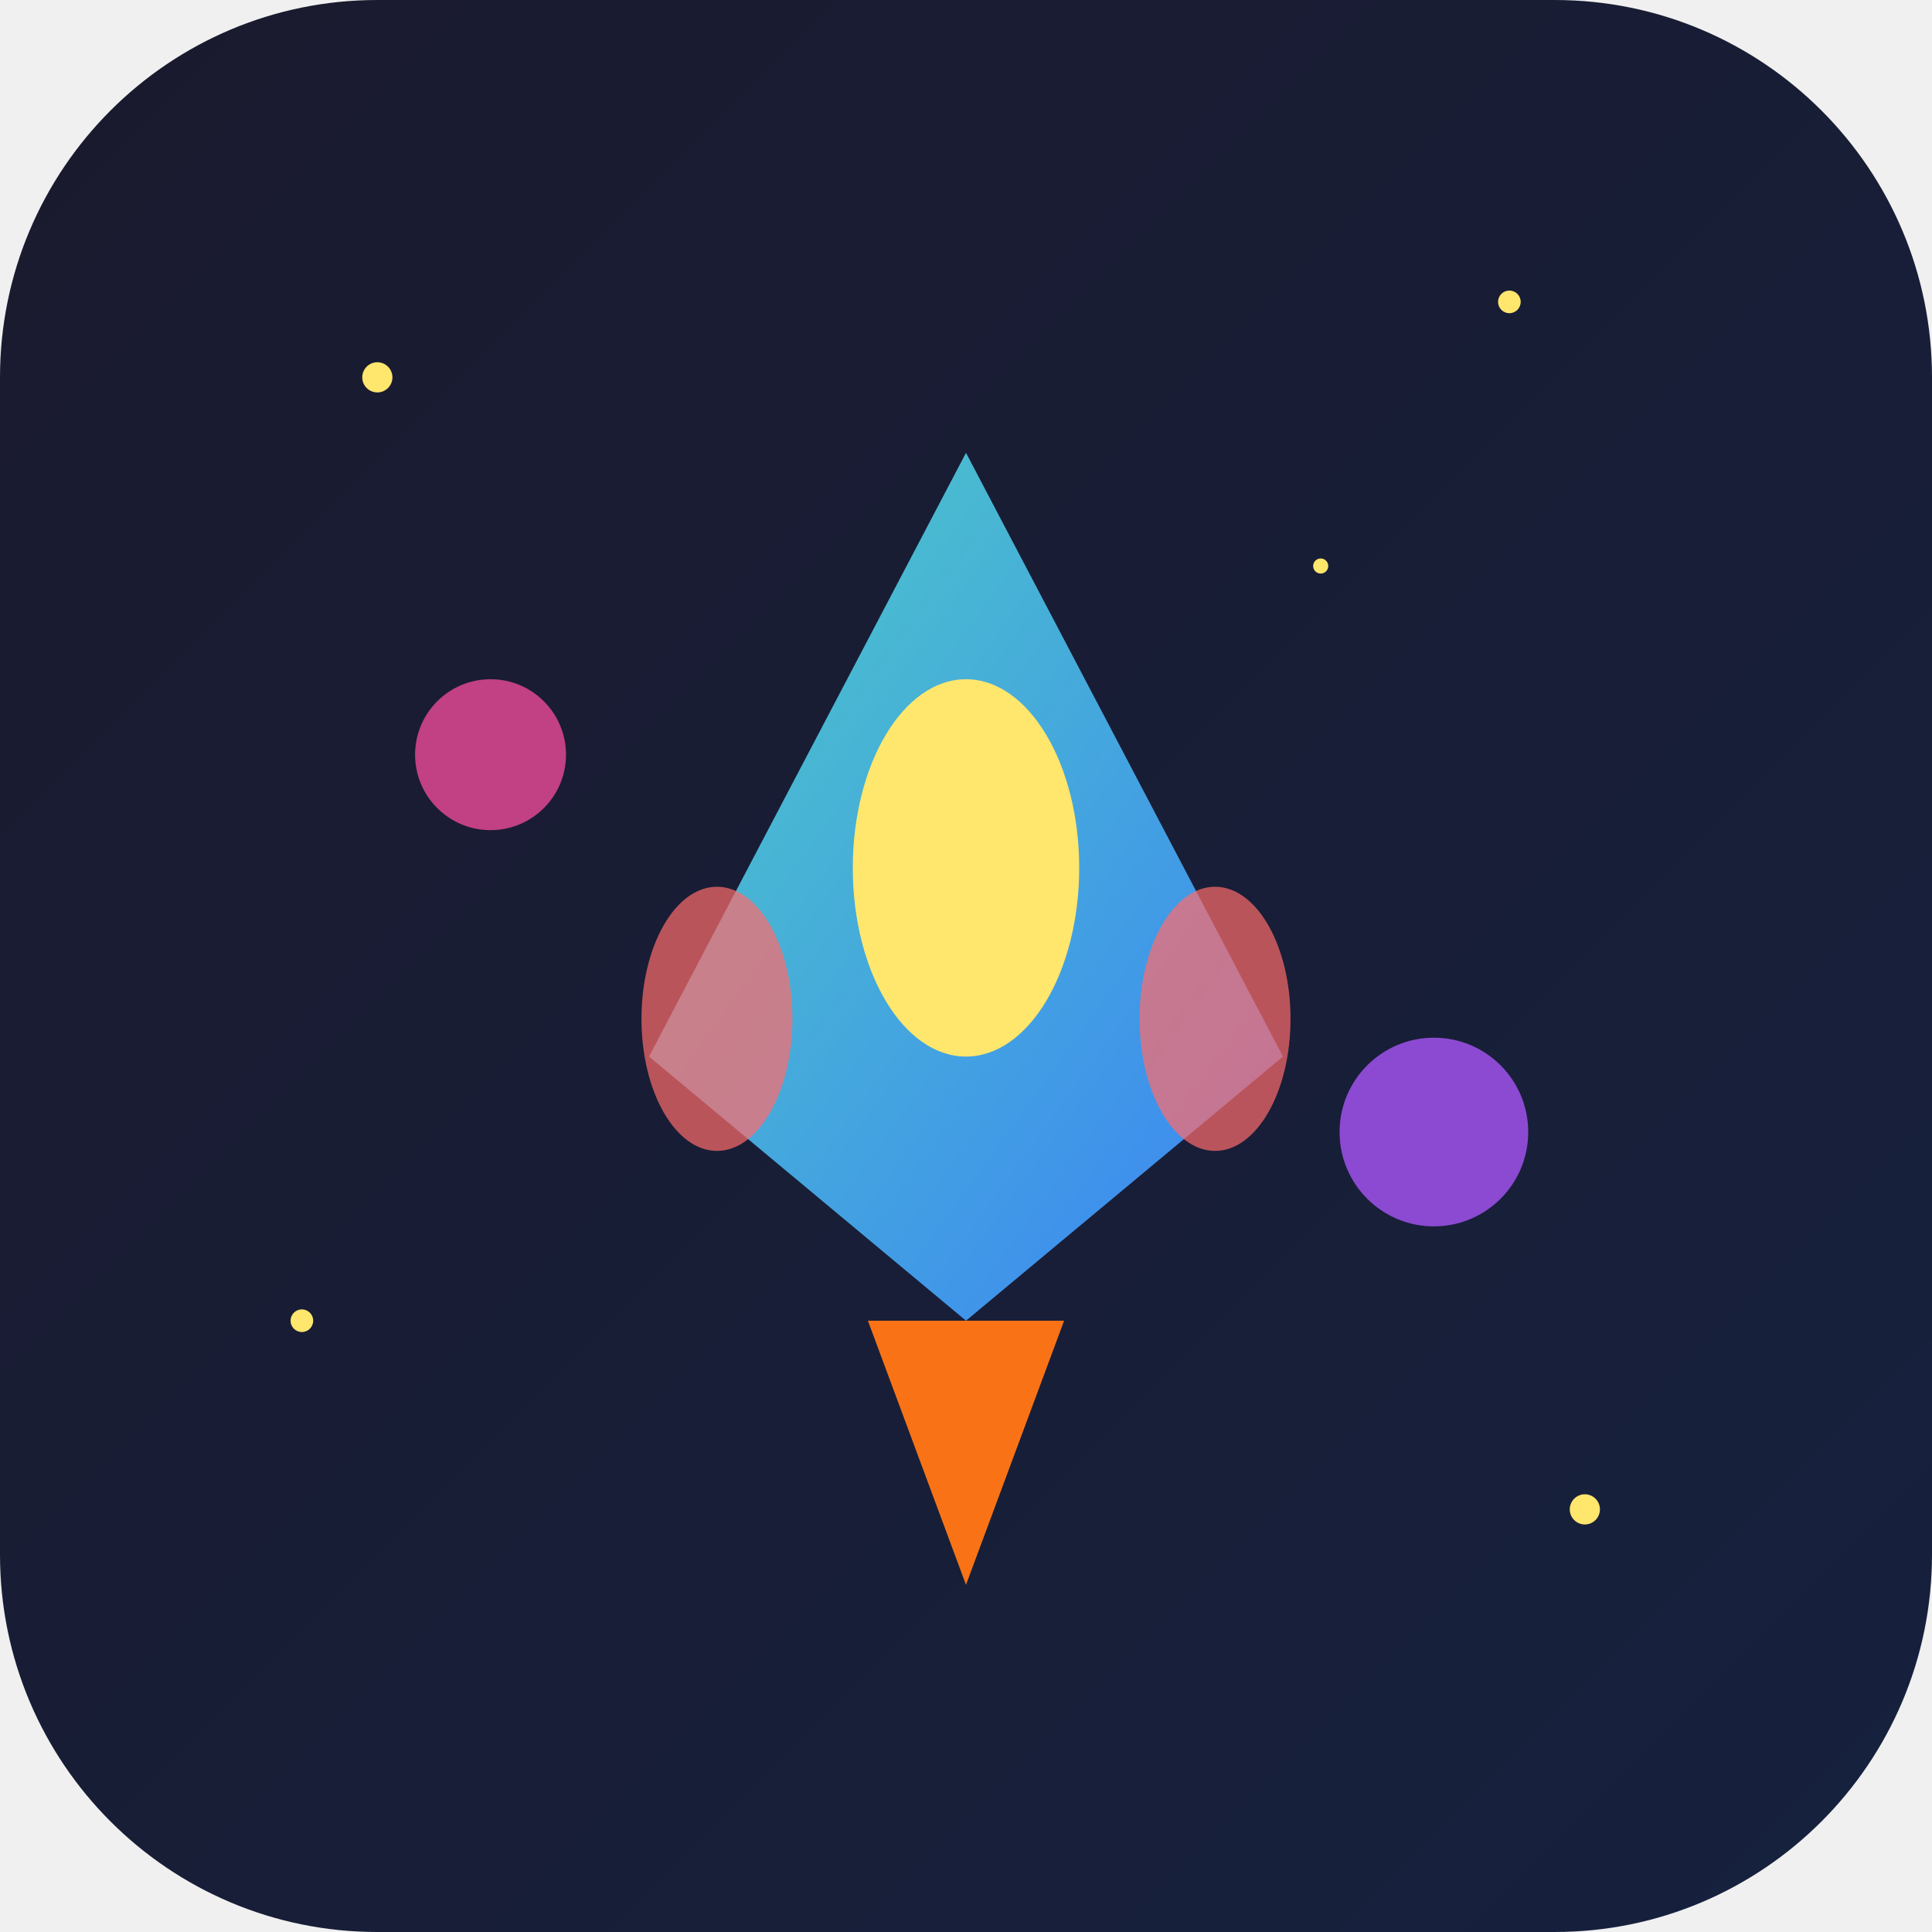
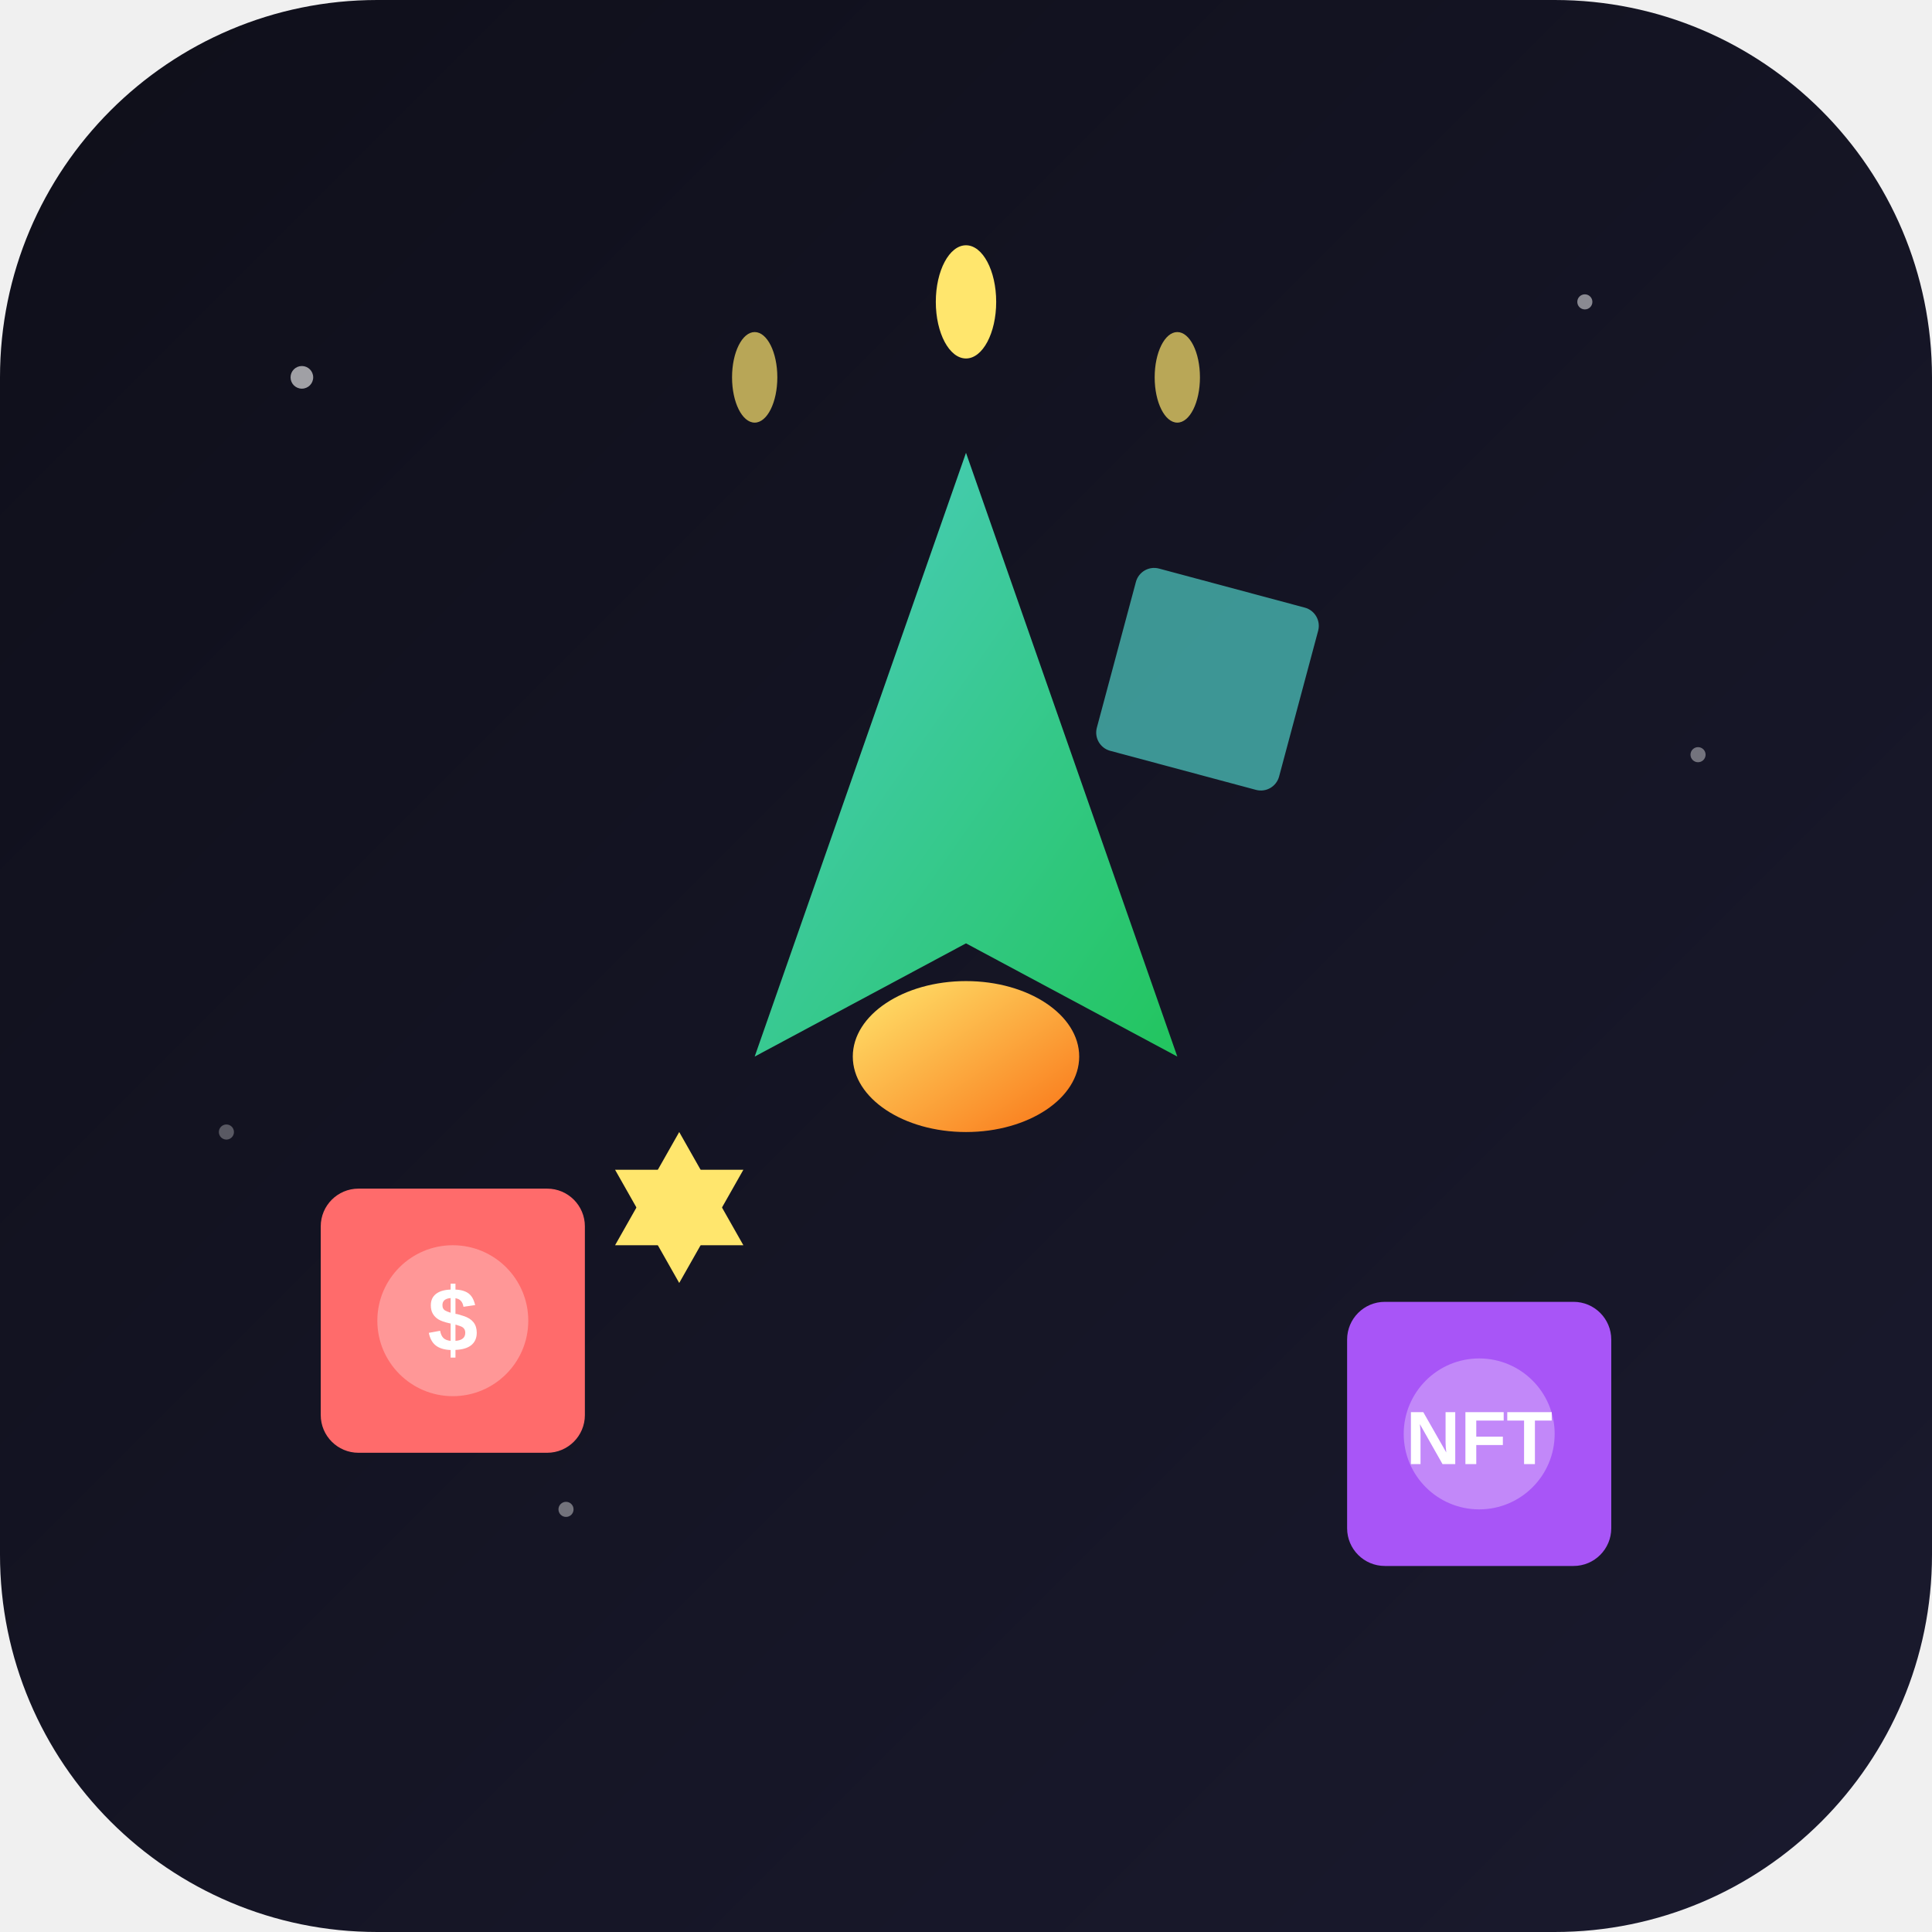
- <svg xmlns="http://www.w3.org/2000/svg" width="512" height="512" viewBox="0 0 512 512" fill="none">
+ <svg xmlns="http://www.w3.org/2000/svg" viewBox="0 0 512 512">
  <defs>
    <linearGradient id="bg" x1="0%" y1="0%" x2="100%" y2="100%">
-       <stop offset="0%" style="stop-color:#1A1A2E" />
-       <stop offset="100%" style="stop-color:#16213E" />
+       <stop offset="0%" style="stop-color:#0F0F1A" />
+       <stop offset="100%" style="stop-color:#1A1A2E" />
    </linearGradient>
    <linearGradient id="ship" x1="0%" y1="0%" x2="100%" y2="100%">
      <stop offset="0%" style="stop-color:#4ECDC4" />
-       <stop offset="100%" style="stop-color:#3B82F6" />
+       <stop offset="100%" style="stop-color:#22C55E" />
+     </linearGradient>
+     <linearGradient id="glow" x1="0%" y1="0%" x2="100%" y2="100%">
+       <stop offset="0%" style="stop-color:#FFE66D" />
+       <stop offset="100%" style="stop-color:#F97316" />
    </linearGradient>
  </defs>
  <rect width="512" height="512" rx="100" fill="url(#bg)" />
-   <path d="M256 120 L340 280 L256 350 L172 280 Z" fill="url(#ship)" />
-   <ellipse cx="256" cy="230" rx="30" ry="50" fill="#FFE66D" />
-   <ellipse cx="190" cy="270" rx="20" ry="35" fill="#FF6B6B" opacity="0.7" />
-   <ellipse cx="322" cy="270" rx="20" ry="35" fill="#FF6B6B" opacity="0.7" />
-   <path d="M230 350 L256 420 L282 350" fill="#F97316" />
-   <circle cx="100" cy="100" r="4" fill="#FFE66D" />
-   <circle cx="400" cy="80" r="3" fill="#FFE66D" />
-   <circle cx="80" cy="350" r="3" fill="#FFE66D" />
-   <circle cx="420" cy="400" r="4" fill="#FFE66D" />
-   <circle cx="350" cy="150" r="2" fill="#FFE66D" />
-   <circle cx="380" cy="300" r="25" fill="#A855F7" opacity="0.8" />
-   <circle cx="130" cy="200" r="20" fill="#EC4899" opacity="0.8" />
+   <circle cx="80" cy="100" r="3" fill="#fff" opacity="0.6" />
+   <circle cx="420" cy="80" r="2" fill="#fff" opacity="0.5" />
+   <circle cx="150" cy="400" r="2" fill="#fff" opacity="0.4" />
+   <circle cx="380" cy="350" r="3" fill="#fff" opacity="0.5" />
+   <circle cx="60" cy="300" r="2" fill="#fff" opacity="0.3" />
+   <circle cx="450" cy="200" r="2" fill="#fff" opacity="0.4" />
+   <polygon points="256,120 200,280 256,250 312,280" fill="url(#ship)" />
+   <ellipse cx="256" cy="280" rx="30" ry="20" fill="url(#glow)" />
+   <ellipse cx="256" cy="80" rx="8" ry="15" fill="#FFE66D" />
+   <ellipse cx="200" cy="100" rx="6" ry="12" fill="#FFE66D" opacity="0.7" />
+   <ellipse cx="312" cy="100" rx="6" ry="12" fill="#FFE66D" opacity="0.7" />
+   <g transform="translate(120, 350)">
+     <rect x="-35" y="-35" width="70" height="70" rx="10" fill="#FF6B6B" />
+     <circle cx="0" cy="0" r="20" fill="#fff" opacity="0.3" />
+     <text x="0" y="8" font-family="Arial" font-size="24" font-weight="bold" fill="#fff" text-anchor="middle">$</text>
+   </g>
+   <g transform="translate(392, 380)">
+     <rect x="-35" y="-35" width="70" height="70" rx="10" fill="#A855F7" />
+     <circle cx="0" cy="0" r="20" fill="#fff" opacity="0.3" />
+     <text x="0" y="8" font-family="Arial" font-size="20" font-weight="bold" fill="#fff" text-anchor="middle">NFT</text>
+   </g>
+   <g transform="translate(320, 180) rotate(15)">
+     <rect x="-25" y="-25" width="50" height="50" rx="5" fill="#4ECDC4" opacity="0.7" />
+   </g>
+   <g transform="translate(180, 320)">
+     <polygon points="0,-20 17,10 -17,10" fill="#FFE66D" />
+     <polygon points="0,20 17,-10 -17,-10" fill="#FFE66D" />
+   </g>
</svg>
